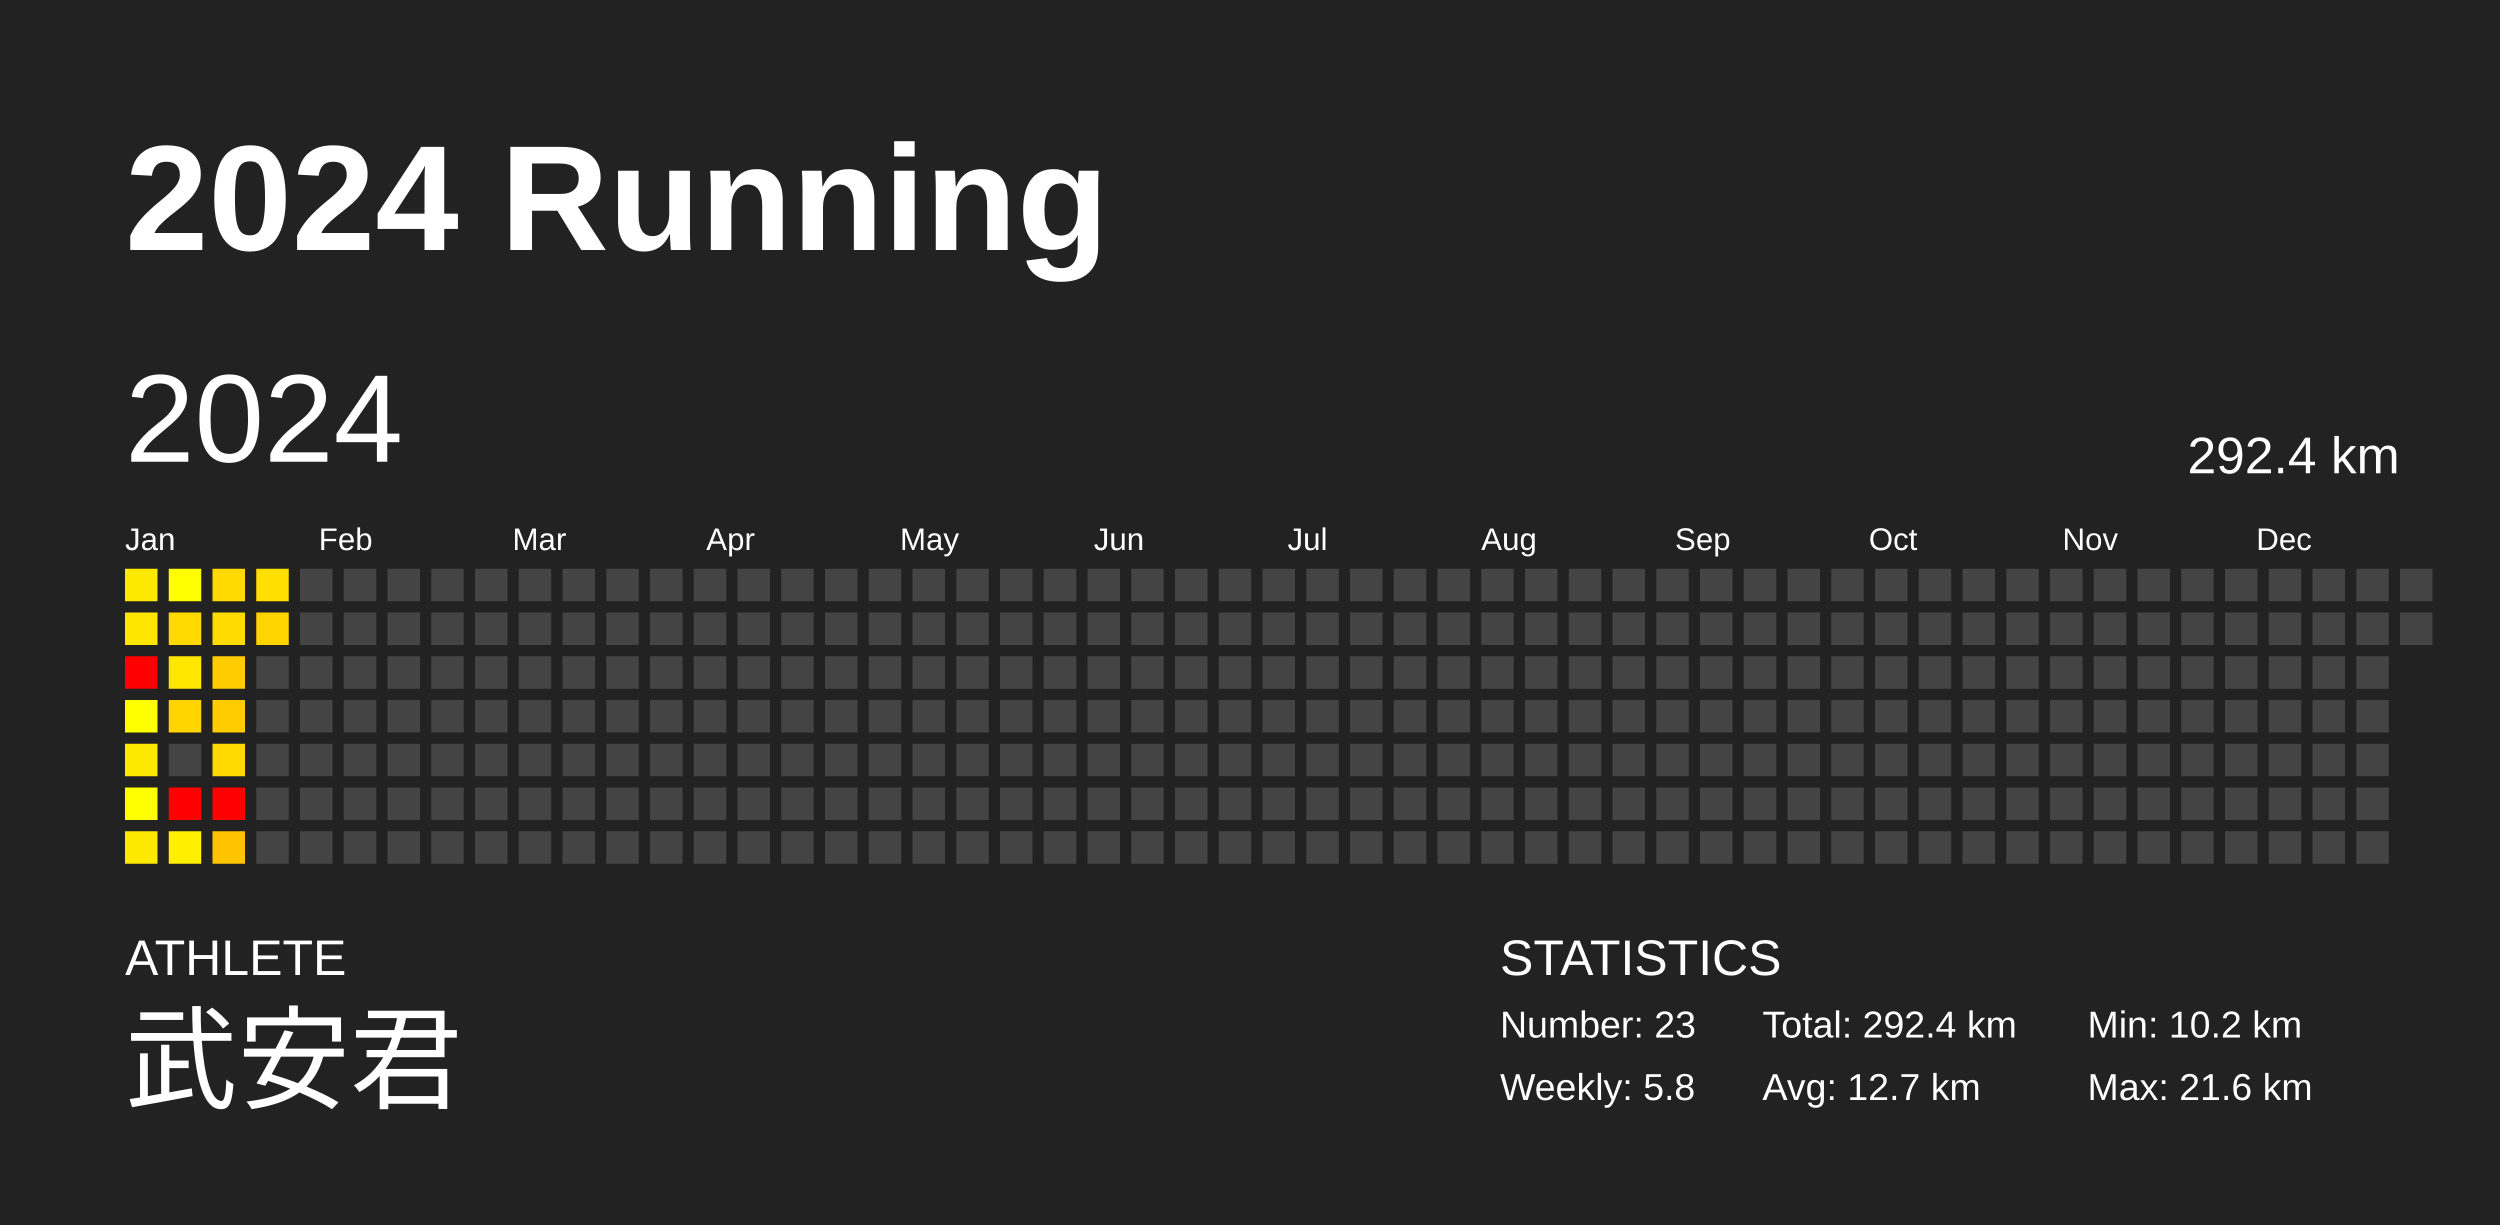
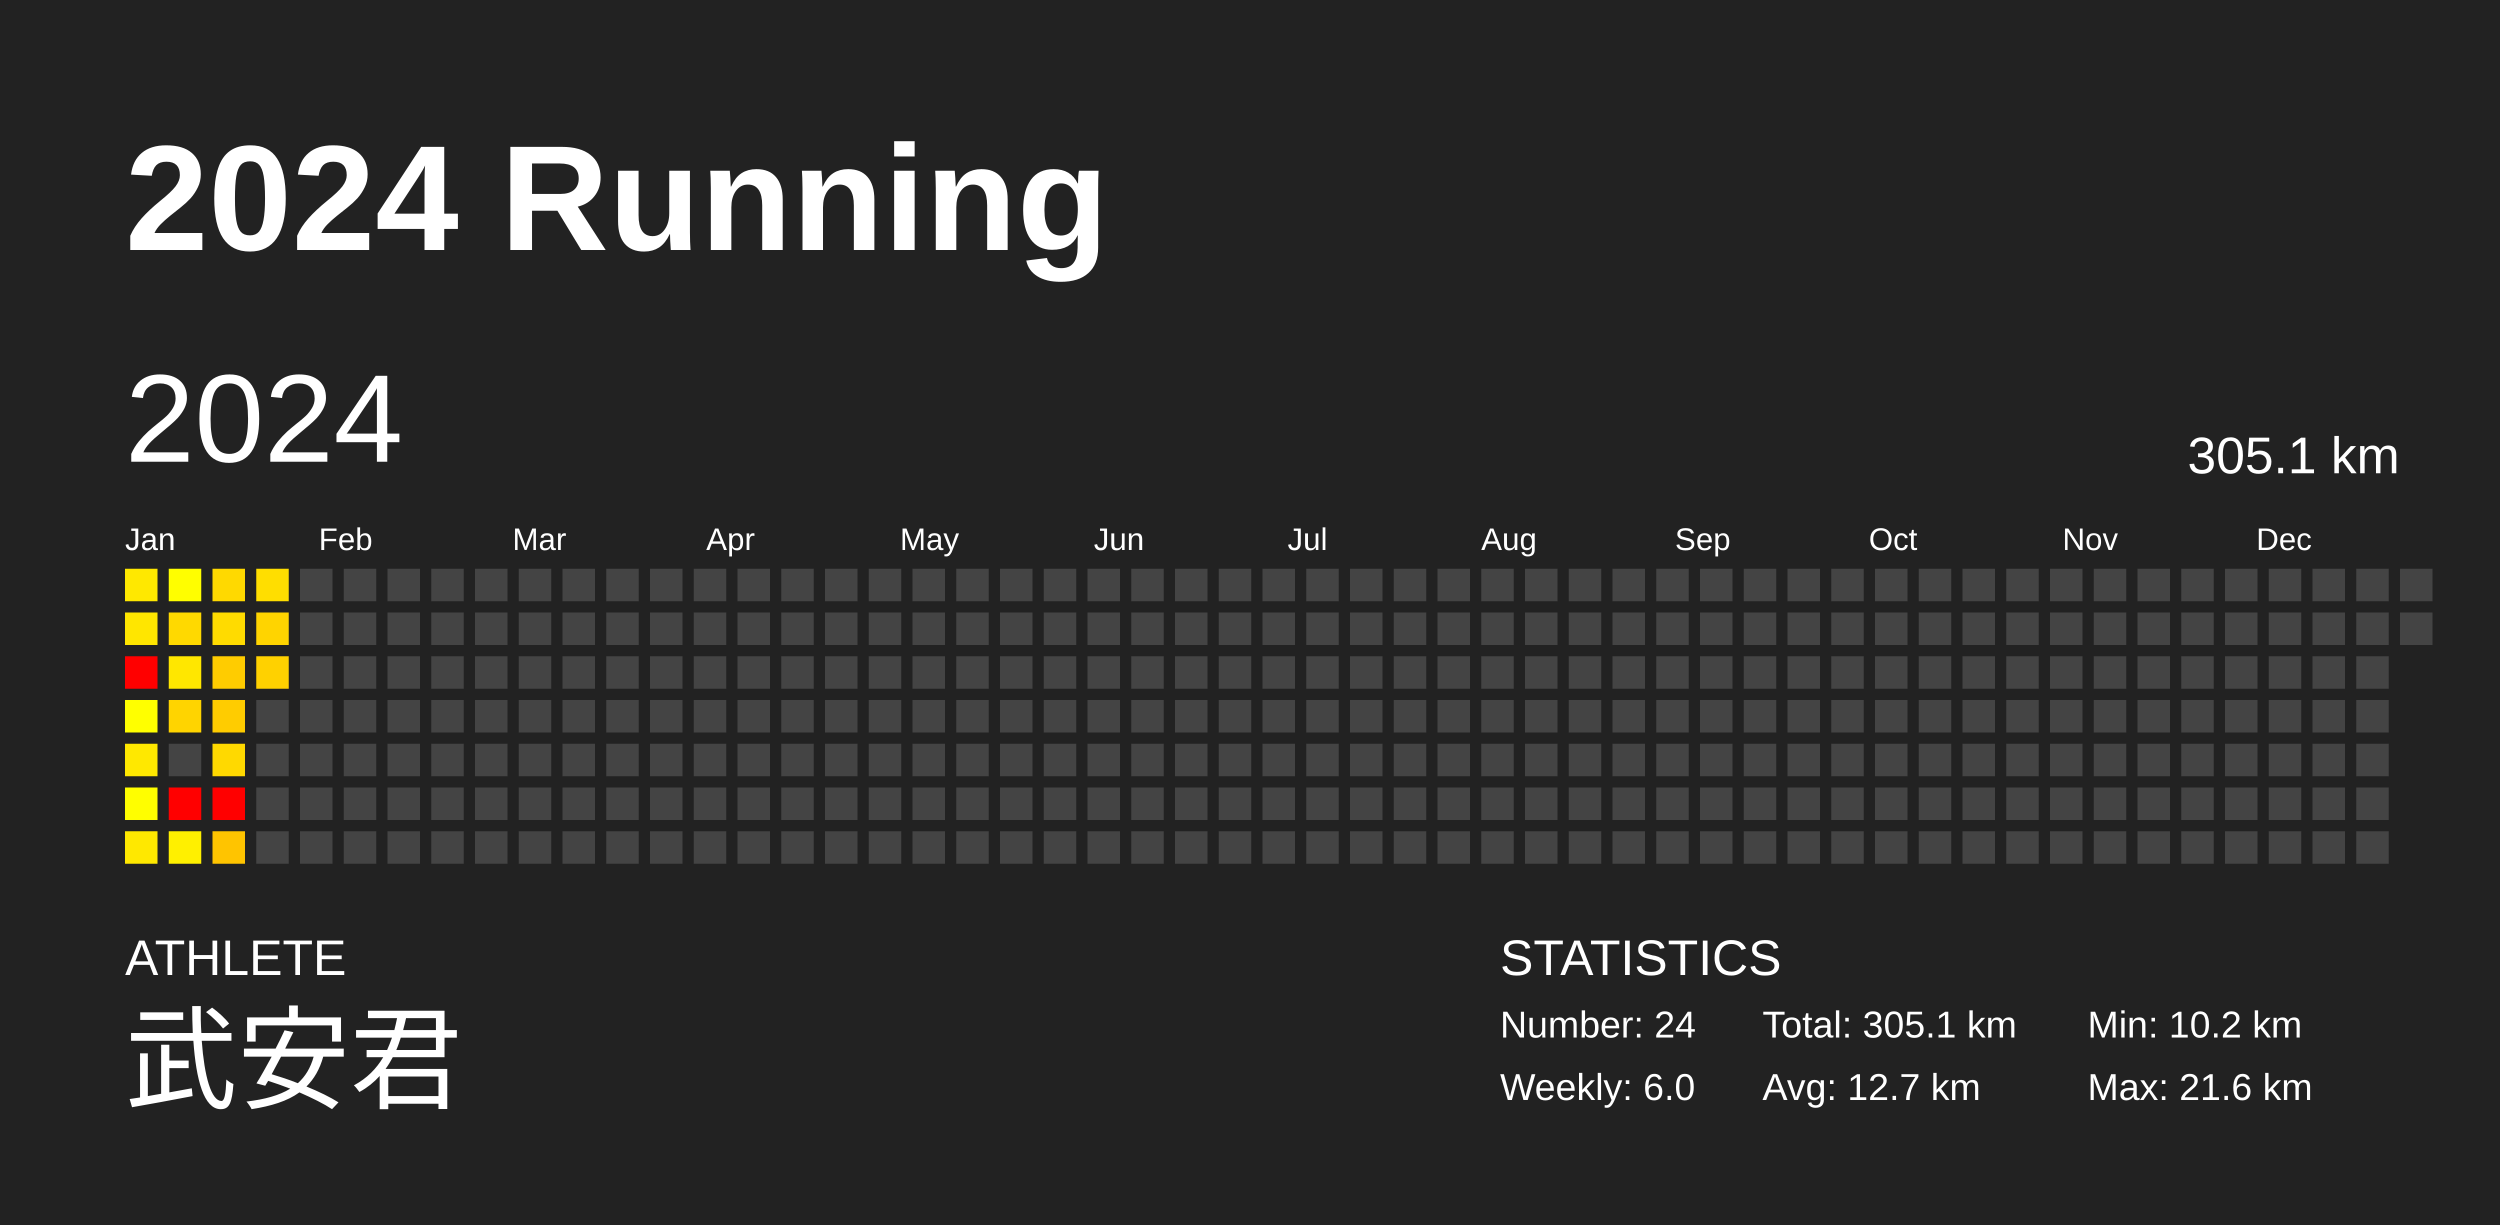
<svg xmlns="http://www.w3.org/2000/svg" baseProfile="full" height="98mm" version="1.1" viewBox="0,0,200,98" width="200mm">
  <defs />
  <rect fill="#222222" height="98" width="200" x="0" y="0" />
  <text fill="#FFFFFF" style="font-size:12px; font-family:Arial; font-weight:bold;" x="10" y="20">2024 Running</text>
  <text fill="#FFFFFF" style="font-size:4px; font-family:Arial" x="10" y="78">ATHLETE</text>
  <text fill="#FFFFFF" style="font-size:9px; font-family:Arial" x="10" y="88">武安君</text>
  <text fill="#FFFFFF" style="font-size:4px; font-family:Arial" x="120" y="78">STATISTICS</text>
-   <text fill="#FFFFFF" style="font-size:3px; font-family:Arial" x="120" y="83">Number: 23</text>
-   <text fill="#FFFFFF" style="font-size:3px; font-family:Arial" x="120" y="88">Weekly: 5.8</text>
-   <text fill="#FFFFFF" style="font-size:3px; font-family:Arial" x="141" y="83">Total: 292.4 km</text>
+   <text fill="#FFFFFF" style="font-size:3px; font-family:Arial" x="120" y="83">Number: 24</text>
+   <text fill="#FFFFFF" style="font-size:3px; font-family:Arial" x="120" y="88">Weekly: 6.0</text>
+   <text fill="#FFFFFF" style="font-size:3px; font-family:Arial" x="141" y="83">Total: 305.1 km</text>
  <text fill="#FFFFFF" style="font-size:3px; font-family:Arial" x="141" y="88">Avg: 12.7 km</text>
  <text fill="#FFFFFF" style="font-size:3px; font-family:Arial" x="167" y="83">Min: 10.2 km</text>
  <text fill="#FFFFFF" style="font-size:3px; font-family:Arial" x="167" y="88">Max: 21.6 km</text>
  <text dominant-baseline="hanging" fill="#FFFFFF" style="font-size:10.0px; font-family:Arial;" x="10" y="30">2024</text>
-   <text dominant-baseline="hanging" fill="#FFFFFF" style="font-size:4.125px; font-family:Arial;" x="175" y="35">292.4 km</text>
+   <text dominant-baseline="hanging" fill="#FFFFFF" style="font-size:4.125px; font-family:Arial;" x="175" y="35">305.1 km</text>
  <text fill="#FFFFFF" style="font-size:2.5px; font-family:Arial" x="10.0" y="44">Jan</text>
  <text fill="#FFFFFF" style="font-size:2.5px; font-family:Arial" x="25.5" y="44">Feb</text>
  <text fill="#FFFFFF" style="font-size:2.5px; font-family:Arial" x="41.0" y="44">Mar</text>
  <text fill="#FFFFFF" style="font-size:2.5px; font-family:Arial" x="56.5" y="44">Apr</text>
  <text fill="#FFFFFF" style="font-size:2.5px; font-family:Arial" x="72.0" y="44">May</text>
  <text fill="#FFFFFF" style="font-size:2.5px; font-family:Arial" x="87.5" y="44">Jun</text>
  <text fill="#FFFFFF" style="font-size:2.5px; font-family:Arial" x="103.0" y="44">Jul</text>
  <text fill="#FFFFFF" style="font-size:2.5px; font-family:Arial" x="118.5" y="44">Aug</text>
  <text fill="#FFFFFF" style="font-size:2.5px; font-family:Arial" x="134.0" y="44">Sep</text>
  <text fill="#FFFFFF" style="font-size:2.5px; font-family:Arial" x="149.5" y="44">Oct</text>
  <text fill="#FFFFFF" style="font-size:2.5px; font-family:Arial" x="165.0" y="44">Nov</text>
  <text fill="#FFFFFF" style="font-size:2.5px; font-family:Arial" x="180.5" y="44">Dec</text>
  <rect fill="#ffe800" height="2.6" width="2.6" x="10.0" y="45.5" />
  <rect fill="#ffe600" height="2.6" width="2.6" x="10.0" y="49.0" />
  <rect fill="red" height="2.6" width="2.6" x="10.0" y="52.5" />
  <rect fill="#ffff00" height="2.6" width="2.6" x="10.0" y="56.0" />
  <rect fill="#ffe800" height="2.6" width="2.6" x="10.0" y="59.5" />
  <rect fill="#fffe00" height="2.6" width="2.6" x="10.0" y="63.0" />
  <rect fill="#ffe800" height="2.6" width="2.6" x="10.0" y="66.5" />
  <rect fill="#fffe00" height="2.6" width="2.6" x="13.5" y="45.5" />
  <rect fill="#ffd900" height="2.6" width="2.6" x="13.5" y="49.0" />
  <rect fill="#ffe700" height="2.6" width="2.6" x="13.5" y="52.5" />
  <rect fill="#ffd400" height="2.6" width="2.6" x="13.5" y="56.0" />
  <rect fill="#444444" height="2.6" width="2.6" x="13.5" y="59.5" />
  <rect fill="red" height="2.6" width="2.6" x="13.5" y="63.0" />
  <rect fill="#fff000" height="2.6" width="2.6" x="13.5" y="66.5" />
  <rect fill="#ffd900" height="2.6" width="2.6" x="17.0" y="45.5" />
  <rect fill="#ffdb00" height="2.6" width="2.6" x="17.0" y="49.0" />
  <rect fill="#ffcc00" height="2.6" width="2.6" x="17.0" y="52.5" />
  <rect fill="#ffcc00" height="2.6" width="2.6" x="17.0" y="56.0" />
  <rect fill="#ffd900" height="2.6" width="2.6" x="17.0" y="59.5" />
  <rect fill="red" height="2.6" width="2.6" x="17.0" y="63.0" />
  <rect fill="#ffc400" height="2.6" width="2.6" x="17.0" y="66.5" />
  <rect fill="#ffde00" height="2.6" width="2.6" x="20.5" y="45.5" />
  <rect fill="#ffd400" height="2.6" width="2.6" x="20.5" y="49.0" />
-   <rect fill="#444444" height="2.6" width="2.6" x="20.5" y="52.5" />
+   <rect fill="#ffd100" height="2.6" width="2.6" x="20.5" y="52.5" />
  <rect fill="#444444" height="2.6" width="2.6" x="20.5" y="56.0" />
  <rect fill="#444444" height="2.6" width="2.6" x="20.5" y="59.5" />
  <rect fill="#444444" height="2.6" width="2.6" x="20.5" y="63.0" />
  <rect fill="#444444" height="2.6" width="2.6" x="20.5" y="66.5" />
  <rect fill="#444444" height="2.6" width="2.6" x="24.0" y="45.5" />
  <rect fill="#444444" height="2.6" width="2.6" x="24.0" y="49.0" />
  <rect fill="#444444" height="2.6" width="2.6" x="24.0" y="52.5" />
  <rect fill="#444444" height="2.6" width="2.6" x="24.0" y="56.0" />
  <rect fill="#444444" height="2.6" width="2.6" x="24.0" y="59.5" />
  <rect fill="#444444" height="2.6" width="2.6" x="24.0" y="63.0" />
  <rect fill="#444444" height="2.6" width="2.6" x="24.0" y="66.5" />
  <rect fill="#444444" height="2.6" width="2.6" x="27.5" y="45.5" />
  <rect fill="#444444" height="2.6" width="2.6" x="27.5" y="49.0" />
  <rect fill="#444444" height="2.6" width="2.6" x="27.5" y="52.5" />
  <rect fill="#444444" height="2.6" width="2.6" x="27.5" y="56.0" />
  <rect fill="#444444" height="2.6" width="2.6" x="27.5" y="59.5" />
  <rect fill="#444444" height="2.6" width="2.6" x="27.5" y="63.0" />
  <rect fill="#444444" height="2.6" width="2.6" x="27.5" y="66.5" />
  <rect fill="#444444" height="2.6" width="2.6" x="31.0" y="45.5" />
  <rect fill="#444444" height="2.6" width="2.6" x="31.0" y="49.0" />
  <rect fill="#444444" height="2.6" width="2.6" x="31.0" y="52.5" />
  <rect fill="#444444" height="2.6" width="2.6" x="31.0" y="56.0" />
  <rect fill="#444444" height="2.6" width="2.6" x="31.0" y="59.5" />
  <rect fill="#444444" height="2.6" width="2.6" x="31.0" y="63.0" />
  <rect fill="#444444" height="2.6" width="2.6" x="31.0" y="66.5" />
  <rect fill="#444444" height="2.6" width="2.6" x="34.5" y="45.5" />
  <rect fill="#444444" height="2.6" width="2.6" x="34.5" y="49.0" />
  <rect fill="#444444" height="2.6" width="2.6" x="34.5" y="52.5" />
  <rect fill="#444444" height="2.6" width="2.6" x="34.5" y="56.0" />
  <rect fill="#444444" height="2.6" width="2.6" x="34.5" y="59.5" />
  <rect fill="#444444" height="2.6" width="2.6" x="34.5" y="63.0" />
  <rect fill="#444444" height="2.6" width="2.6" x="34.5" y="66.5" />
  <rect fill="#444444" height="2.6" width="2.6" x="38.0" y="45.5" />
  <rect fill="#444444" height="2.6" width="2.6" x="38.0" y="49.0" />
  <rect fill="#444444" height="2.6" width="2.6" x="38.0" y="52.5" />
  <rect fill="#444444" height="2.6" width="2.6" x="38.0" y="56.0" />
  <rect fill="#444444" height="2.6" width="2.6" x="38.0" y="59.5" />
  <rect fill="#444444" height="2.6" width="2.6" x="38.0" y="63.0" />
  <rect fill="#444444" height="2.6" width="2.6" x="38.0" y="66.5" />
  <rect fill="#444444" height="2.6" width="2.6" x="41.5" y="45.5" />
  <rect fill="#444444" height="2.6" width="2.6" x="41.5" y="49.0" />
  <rect fill="#444444" height="2.6" width="2.6" x="41.5" y="52.5" />
  <rect fill="#444444" height="2.6" width="2.6" x="41.5" y="56.0" />
  <rect fill="#444444" height="2.6" width="2.6" x="41.5" y="59.5" />
  <rect fill="#444444" height="2.6" width="2.6" x="41.5" y="63.0" />
  <rect fill="#444444" height="2.6" width="2.6" x="41.5" y="66.5" />
  <rect fill="#444444" height="2.6" width="2.6" x="45.0" y="45.5" />
  <rect fill="#444444" height="2.6" width="2.6" x="45.0" y="49.0" />
  <rect fill="#444444" height="2.6" width="2.6" x="45.0" y="52.5" />
  <rect fill="#444444" height="2.6" width="2.6" x="45.0" y="56.0" />
  <rect fill="#444444" height="2.6" width="2.6" x="45.0" y="59.5" />
  <rect fill="#444444" height="2.6" width="2.6" x="45.0" y="63.0" />
  <rect fill="#444444" height="2.6" width="2.6" x="45.0" y="66.5" />
  <rect fill="#444444" height="2.6" width="2.6" x="48.5" y="45.5" />
  <rect fill="#444444" height="2.6" width="2.6" x="48.5" y="49.0" />
  <rect fill="#444444" height="2.6" width="2.6" x="48.5" y="52.5" />
  <rect fill="#444444" height="2.6" width="2.6" x="48.5" y="56.0" />
  <rect fill="#444444" height="2.6" width="2.6" x="48.5" y="59.5" />
  <rect fill="#444444" height="2.6" width="2.6" x="48.5" y="63.0" />
  <rect fill="#444444" height="2.6" width="2.6" x="48.5" y="66.5" />
  <rect fill="#444444" height="2.6" width="2.6" x="52.0" y="45.5" />
  <rect fill="#444444" height="2.6" width="2.6" x="52.0" y="49.0" />
  <rect fill="#444444" height="2.6" width="2.6" x="52.0" y="52.5" />
  <rect fill="#444444" height="2.6" width="2.6" x="52.0" y="56.0" />
  <rect fill="#444444" height="2.6" width="2.6" x="52.0" y="59.5" />
  <rect fill="#444444" height="2.6" width="2.6" x="52.0" y="63.0" />
  <rect fill="#444444" height="2.6" width="2.6" x="52.0" y="66.5" />
  <rect fill="#444444" height="2.6" width="2.6" x="55.5" y="45.5" />
  <rect fill="#444444" height="2.6" width="2.6" x="55.5" y="49.0" />
  <rect fill="#444444" height="2.6" width="2.6" x="55.5" y="52.5" />
  <rect fill="#444444" height="2.6" width="2.6" x="55.5" y="56.0" />
  <rect fill="#444444" height="2.6" width="2.6" x="55.5" y="59.5" />
  <rect fill="#444444" height="2.6" width="2.6" x="55.5" y="63.0" />
  <rect fill="#444444" height="2.6" width="2.6" x="55.5" y="66.5" />
  <rect fill="#444444" height="2.6" width="2.6" x="59.0" y="45.5" />
  <rect fill="#444444" height="2.6" width="2.6" x="59.0" y="49.0" />
  <rect fill="#444444" height="2.6" width="2.6" x="59.0" y="52.5" />
  <rect fill="#444444" height="2.6" width="2.6" x="59.0" y="56.0" />
  <rect fill="#444444" height="2.6" width="2.6" x="59.0" y="59.5" />
  <rect fill="#444444" height="2.6" width="2.6" x="59.0" y="63.0" />
  <rect fill="#444444" height="2.6" width="2.6" x="59.0" y="66.5" />
  <rect fill="#444444" height="2.6" width="2.6" x="62.5" y="45.5" />
  <rect fill="#444444" height="2.6" width="2.6" x="62.5" y="49.0" />
  <rect fill="#444444" height="2.6" width="2.6" x="62.5" y="52.5" />
  <rect fill="#444444" height="2.6" width="2.6" x="62.5" y="56.0" />
  <rect fill="#444444" height="2.6" width="2.6" x="62.5" y="59.5" />
  <rect fill="#444444" height="2.6" width="2.6" x="62.5" y="63.0" />
  <rect fill="#444444" height="2.6" width="2.6" x="62.5" y="66.5" />
  <rect fill="#444444" height="2.6" width="2.6" x="66.0" y="45.5" />
  <rect fill="#444444" height="2.6" width="2.6" x="66.0" y="49.0" />
  <rect fill="#444444" height="2.6" width="2.6" x="66.0" y="52.5" />
  <rect fill="#444444" height="2.6" width="2.6" x="66.0" y="56.0" />
  <rect fill="#444444" height="2.6" width="2.6" x="66.0" y="59.5" />
  <rect fill="#444444" height="2.6" width="2.6" x="66.0" y="63.0" />
  <rect fill="#444444" height="2.6" width="2.6" x="66.0" y="66.5" />
  <rect fill="#444444" height="2.6" width="2.6" x="69.5" y="45.5" />
  <rect fill="#444444" height="2.6" width="2.6" x="69.5" y="49.0" />
  <rect fill="#444444" height="2.6" width="2.6" x="69.5" y="52.5" />
  <rect fill="#444444" height="2.6" width="2.6" x="69.5" y="56.0" />
  <rect fill="#444444" height="2.6" width="2.6" x="69.5" y="59.5" />
  <rect fill="#444444" height="2.6" width="2.6" x="69.5" y="63.0" />
  <rect fill="#444444" height="2.6" width="2.6" x="69.5" y="66.5" />
  <rect fill="#444444" height="2.6" width="2.6" x="73.0" y="45.5" />
  <rect fill="#444444" height="2.6" width="2.6" x="73.0" y="49.0" />
  <rect fill="#444444" height="2.6" width="2.6" x="73.0" y="52.5" />
  <rect fill="#444444" height="2.6" width="2.6" x="73.0" y="56.0" />
  <rect fill="#444444" height="2.6" width="2.6" x="73.0" y="59.5" />
  <rect fill="#444444" height="2.6" width="2.6" x="73.0" y="63.0" />
  <rect fill="#444444" height="2.6" width="2.6" x="73.0" y="66.5" />
  <rect fill="#444444" height="2.6" width="2.6" x="76.5" y="45.5" />
  <rect fill="#444444" height="2.6" width="2.6" x="76.5" y="49.0" />
  <rect fill="#444444" height="2.6" width="2.6" x="76.5" y="52.5" />
  <rect fill="#444444" height="2.6" width="2.6" x="76.5" y="56.0" />
  <rect fill="#444444" height="2.6" width="2.6" x="76.5" y="59.5" />
  <rect fill="#444444" height="2.6" width="2.6" x="76.5" y="63.0" />
  <rect fill="#444444" height="2.6" width="2.6" x="76.5" y="66.5" />
  <rect fill="#444444" height="2.6" width="2.6" x="80.0" y="45.5" />
  <rect fill="#444444" height="2.6" width="2.6" x="80.0" y="49.0" />
  <rect fill="#444444" height="2.6" width="2.6" x="80.0" y="52.5" />
  <rect fill="#444444" height="2.6" width="2.6" x="80.0" y="56.0" />
  <rect fill="#444444" height="2.6" width="2.6" x="80.0" y="59.5" />
  <rect fill="#444444" height="2.6" width="2.6" x="80.0" y="63.0" />
  <rect fill="#444444" height="2.6" width="2.6" x="80.0" y="66.5" />
  <rect fill="#444444" height="2.6" width="2.6" x="83.5" y="45.5" />
  <rect fill="#444444" height="2.6" width="2.6" x="83.5" y="49.0" />
  <rect fill="#444444" height="2.6" width="2.6" x="83.5" y="52.5" />
  <rect fill="#444444" height="2.6" width="2.6" x="83.5" y="56.0" />
  <rect fill="#444444" height="2.6" width="2.6" x="83.5" y="59.5" />
  <rect fill="#444444" height="2.6" width="2.6" x="83.5" y="63.0" />
  <rect fill="#444444" height="2.6" width="2.6" x="83.5" y="66.5" />
  <rect fill="#444444" height="2.6" width="2.6" x="87.0" y="45.5" />
  <rect fill="#444444" height="2.6" width="2.6" x="87.0" y="49.0" />
  <rect fill="#444444" height="2.6" width="2.6" x="87.0" y="52.5" />
  <rect fill="#444444" height="2.6" width="2.6" x="87.0" y="56.0" />
  <rect fill="#444444" height="2.6" width="2.6" x="87.0" y="59.5" />
  <rect fill="#444444" height="2.6" width="2.6" x="87.0" y="63.0" />
  <rect fill="#444444" height="2.6" width="2.6" x="87.0" y="66.5" />
  <rect fill="#444444" height="2.6" width="2.6" x="90.5" y="45.5" />
  <rect fill="#444444" height="2.6" width="2.6" x="90.5" y="49.0" />
  <rect fill="#444444" height="2.6" width="2.6" x="90.5" y="52.5" />
  <rect fill="#444444" height="2.6" width="2.6" x="90.5" y="56.0" />
  <rect fill="#444444" height="2.6" width="2.6" x="90.5" y="59.5" />
  <rect fill="#444444" height="2.6" width="2.6" x="90.5" y="63.0" />
  <rect fill="#444444" height="2.6" width="2.6" x="90.5" y="66.5" />
  <rect fill="#444444" height="2.6" width="2.6" x="94.0" y="45.5" />
  <rect fill="#444444" height="2.6" width="2.6" x="94.0" y="49.0" />
  <rect fill="#444444" height="2.6" width="2.6" x="94.0" y="52.5" />
  <rect fill="#444444" height="2.6" width="2.6" x="94.0" y="56.0" />
  <rect fill="#444444" height="2.6" width="2.6" x="94.0" y="59.5" />
  <rect fill="#444444" height="2.6" width="2.6" x="94.0" y="63.0" />
  <rect fill="#444444" height="2.6" width="2.6" x="94.0" y="66.5" />
  <rect fill="#444444" height="2.6" width="2.6" x="97.5" y="45.5" />
  <rect fill="#444444" height="2.6" width="2.6" x="97.5" y="49.0" />
  <rect fill="#444444" height="2.6" width="2.6" x="97.5" y="52.5" />
  <rect fill="#444444" height="2.6" width="2.6" x="97.5" y="56.0" />
  <rect fill="#444444" height="2.6" width="2.6" x="97.5" y="59.5" />
  <rect fill="#444444" height="2.6" width="2.6" x="97.5" y="63.0" />
  <rect fill="#444444" height="2.6" width="2.6" x="97.5" y="66.5" />
  <rect fill="#444444" height="2.6" width="2.6" x="101.0" y="45.5" />
  <rect fill="#444444" height="2.6" width="2.6" x="101.0" y="49.0" />
  <rect fill="#444444" height="2.6" width="2.6" x="101.0" y="52.5" />
  <rect fill="#444444" height="2.6" width="2.6" x="101.0" y="56.0" />
  <rect fill="#444444" height="2.6" width="2.6" x="101.0" y="59.5" />
  <rect fill="#444444" height="2.6" width="2.6" x="101.0" y="63.0" />
  <rect fill="#444444" height="2.6" width="2.6" x="101.0" y="66.5" />
  <rect fill="#444444" height="2.6" width="2.6" x="104.5" y="45.5" />
  <rect fill="#444444" height="2.6" width="2.6" x="104.5" y="49.0" />
  <rect fill="#444444" height="2.6" width="2.6" x="104.5" y="52.5" />
  <rect fill="#444444" height="2.6" width="2.6" x="104.5" y="56.0" />
  <rect fill="#444444" height="2.6" width="2.6" x="104.5" y="59.5" />
  <rect fill="#444444" height="2.6" width="2.6" x="104.5" y="63.0" />
  <rect fill="#444444" height="2.6" width="2.6" x="104.5" y="66.5" />
  <rect fill="#444444" height="2.6" width="2.6" x="108.0" y="45.5" />
  <rect fill="#444444" height="2.6" width="2.6" x="108.0" y="49.0" />
  <rect fill="#444444" height="2.6" width="2.6" x="108.0" y="52.5" />
  <rect fill="#444444" height="2.6" width="2.6" x="108.0" y="56.0" />
  <rect fill="#444444" height="2.6" width="2.6" x="108.0" y="59.5" />
  <rect fill="#444444" height="2.6" width="2.6" x="108.0" y="63.0" />
  <rect fill="#444444" height="2.6" width="2.6" x="108.0" y="66.5" />
  <rect fill="#444444" height="2.6" width="2.6" x="111.5" y="45.5" />
  <rect fill="#444444" height="2.6" width="2.6" x="111.5" y="49.0" />
  <rect fill="#444444" height="2.6" width="2.6" x="111.5" y="52.5" />
  <rect fill="#444444" height="2.6" width="2.6" x="111.5" y="56.0" />
  <rect fill="#444444" height="2.6" width="2.6" x="111.5" y="59.5" />
  <rect fill="#444444" height="2.6" width="2.6" x="111.5" y="63.0" />
  <rect fill="#444444" height="2.6" width="2.6" x="111.5" y="66.5" />
  <rect fill="#444444" height="2.6" width="2.6" x="115.0" y="45.5" />
  <rect fill="#444444" height="2.6" width="2.6" x="115.0" y="49.0" />
  <rect fill="#444444" height="2.6" width="2.6" x="115.0" y="52.5" />
  <rect fill="#444444" height="2.6" width="2.6" x="115.0" y="56.0" />
  <rect fill="#444444" height="2.6" width="2.6" x="115.0" y="59.5" />
  <rect fill="#444444" height="2.6" width="2.6" x="115.0" y="63.0" />
  <rect fill="#444444" height="2.6" width="2.6" x="115.0" y="66.5" />
  <rect fill="#444444" height="2.6" width="2.6" x="118.5" y="45.5" />
  <rect fill="#444444" height="2.6" width="2.6" x="118.5" y="49.0" />
  <rect fill="#444444" height="2.6" width="2.6" x="118.5" y="52.5" />
  <rect fill="#444444" height="2.6" width="2.6" x="118.5" y="56.0" />
  <rect fill="#444444" height="2.6" width="2.6" x="118.5" y="59.5" />
  <rect fill="#444444" height="2.6" width="2.6" x="118.5" y="63.0" />
  <rect fill="#444444" height="2.6" width="2.6" x="118.5" y="66.5" />
  <rect fill="#444444" height="2.6" width="2.6" x="122.0" y="45.5" />
  <rect fill="#444444" height="2.6" width="2.6" x="122.0" y="49.0" />
  <rect fill="#444444" height="2.6" width="2.6" x="122.0" y="52.5" />
  <rect fill="#444444" height="2.6" width="2.6" x="122.0" y="56.0" />
  <rect fill="#444444" height="2.6" width="2.6" x="122.0" y="59.5" />
  <rect fill="#444444" height="2.6" width="2.6" x="122.0" y="63.0" />
  <rect fill="#444444" height="2.6" width="2.6" x="122.0" y="66.5" />
  <rect fill="#444444" height="2.6" width="2.6" x="125.5" y="45.5" />
  <rect fill="#444444" height="2.6" width="2.6" x="125.5" y="49.0" />
  <rect fill="#444444" height="2.6" width="2.6" x="125.5" y="52.5" />
  <rect fill="#444444" height="2.6" width="2.6" x="125.5" y="56.0" />
  <rect fill="#444444" height="2.6" width="2.6" x="125.5" y="59.5" />
  <rect fill="#444444" height="2.6" width="2.6" x="125.5" y="63.0" />
  <rect fill="#444444" height="2.6" width="2.6" x="125.5" y="66.5" />
  <rect fill="#444444" height="2.6" width="2.6" x="129.0" y="45.5" />
  <rect fill="#444444" height="2.6" width="2.6" x="129.0" y="49.0" />
  <rect fill="#444444" height="2.6" width="2.6" x="129.0" y="52.5" />
  <rect fill="#444444" height="2.6" width="2.6" x="129.0" y="56.0" />
  <rect fill="#444444" height="2.6" width="2.6" x="129.0" y="59.5" />
  <rect fill="#444444" height="2.6" width="2.6" x="129.0" y="63.0" />
  <rect fill="#444444" height="2.6" width="2.6" x="129.0" y="66.5" />
  <rect fill="#444444" height="2.6" width="2.6" x="132.5" y="45.5" />
  <rect fill="#444444" height="2.6" width="2.6" x="132.5" y="49.0" />
  <rect fill="#444444" height="2.6" width="2.6" x="132.5" y="52.5" />
  <rect fill="#444444" height="2.6" width="2.6" x="132.5" y="56.0" />
  <rect fill="#444444" height="2.6" width="2.6" x="132.5" y="59.5" />
  <rect fill="#444444" height="2.6" width="2.6" x="132.5" y="63.0" />
  <rect fill="#444444" height="2.6" width="2.6" x="132.5" y="66.5" />
  <rect fill="#444444" height="2.6" width="2.6" x="136.0" y="45.5" />
  <rect fill="#444444" height="2.6" width="2.6" x="136.0" y="49.0" />
  <rect fill="#444444" height="2.6" width="2.6" x="136.0" y="52.5" />
  <rect fill="#444444" height="2.6" width="2.6" x="136.0" y="56.0" />
  <rect fill="#444444" height="2.6" width="2.6" x="136.0" y="59.5" />
  <rect fill="#444444" height="2.6" width="2.6" x="136.0" y="63.0" />
  <rect fill="#444444" height="2.6" width="2.6" x="136.0" y="66.5" />
  <rect fill="#444444" height="2.6" width="2.6" x="139.5" y="45.5" />
  <rect fill="#444444" height="2.6" width="2.6" x="139.5" y="49.0" />
  <rect fill="#444444" height="2.6" width="2.6" x="139.5" y="52.5" />
  <rect fill="#444444" height="2.6" width="2.6" x="139.5" y="56.0" />
  <rect fill="#444444" height="2.6" width="2.6" x="139.5" y="59.5" />
  <rect fill="#444444" height="2.6" width="2.6" x="139.5" y="63.0" />
  <rect fill="#444444" height="2.6" width="2.6" x="139.5" y="66.5" />
  <rect fill="#444444" height="2.6" width="2.6" x="143.0" y="45.5" />
  <rect fill="#444444" height="2.6" width="2.6" x="143.0" y="49.0" />
  <rect fill="#444444" height="2.6" width="2.6" x="143.0" y="52.5" />
  <rect fill="#444444" height="2.6" width="2.6" x="143.0" y="56.0" />
  <rect fill="#444444" height="2.6" width="2.6" x="143.0" y="59.5" />
  <rect fill="#444444" height="2.6" width="2.6" x="143.0" y="63.0" />
  <rect fill="#444444" height="2.6" width="2.6" x="143.0" y="66.5" />
  <rect fill="#444444" height="2.6" width="2.6" x="146.5" y="45.5" />
  <rect fill="#444444" height="2.6" width="2.6" x="146.5" y="49.0" />
  <rect fill="#444444" height="2.6" width="2.6" x="146.5" y="52.5" />
  <rect fill="#444444" height="2.6" width="2.6" x="146.5" y="56.0" />
  <rect fill="#444444" height="2.6" width="2.6" x="146.5" y="59.5" />
  <rect fill="#444444" height="2.6" width="2.6" x="146.5" y="63.0" />
  <rect fill="#444444" height="2.6" width="2.6" x="146.5" y="66.5" />
  <rect fill="#444444" height="2.6" width="2.6" x="150.0" y="45.5" />
  <rect fill="#444444" height="2.6" width="2.6" x="150.0" y="49.0" />
  <rect fill="#444444" height="2.6" width="2.6" x="150.0" y="52.5" />
  <rect fill="#444444" height="2.6" width="2.6" x="150.0" y="56.0" />
  <rect fill="#444444" height="2.6" width="2.6" x="150.0" y="59.5" />
  <rect fill="#444444" height="2.6" width="2.6" x="150.0" y="63.0" />
  <rect fill="#444444" height="2.6" width="2.6" x="150.0" y="66.5" />
  <rect fill="#444444" height="2.6" width="2.6" x="153.5" y="45.5" />
  <rect fill="#444444" height="2.6" width="2.6" x="153.5" y="49.0" />
  <rect fill="#444444" height="2.6" width="2.6" x="153.5" y="52.5" />
  <rect fill="#444444" height="2.6" width="2.6" x="153.5" y="56.0" />
  <rect fill="#444444" height="2.6" width="2.6" x="153.5" y="59.5" />
  <rect fill="#444444" height="2.6" width="2.6" x="153.5" y="63.0" />
  <rect fill="#444444" height="2.6" width="2.6" x="153.5" y="66.5" />
  <rect fill="#444444" height="2.6" width="2.6" x="157.0" y="45.5" />
  <rect fill="#444444" height="2.6" width="2.6" x="157.0" y="49.0" />
  <rect fill="#444444" height="2.6" width="2.6" x="157.0" y="52.5" />
  <rect fill="#444444" height="2.6" width="2.6" x="157.0" y="56.0" />
  <rect fill="#444444" height="2.6" width="2.6" x="157.0" y="59.5" />
  <rect fill="#444444" height="2.6" width="2.6" x="157.0" y="63.0" />
  <rect fill="#444444" height="2.6" width="2.6" x="157.0" y="66.5" />
  <rect fill="#444444" height="2.6" width="2.6" x="160.5" y="45.5" />
  <rect fill="#444444" height="2.6" width="2.6" x="160.5" y="49.0" />
  <rect fill="#444444" height="2.6" width="2.6" x="160.5" y="52.5" />
  <rect fill="#444444" height="2.6" width="2.6" x="160.5" y="56.0" />
  <rect fill="#444444" height="2.6" width="2.6" x="160.5" y="59.5" />
  <rect fill="#444444" height="2.6" width="2.6" x="160.5" y="63.0" />
  <rect fill="#444444" height="2.6" width="2.6" x="160.5" y="66.5" />
  <rect fill="#444444" height="2.6" width="2.6" x="164.0" y="45.5" />
  <rect fill="#444444" height="2.6" width="2.6" x="164.0" y="49.0" />
  <rect fill="#444444" height="2.6" width="2.6" x="164.0" y="52.5" />
  <rect fill="#444444" height="2.6" width="2.6" x="164.0" y="56.0" />
  <rect fill="#444444" height="2.6" width="2.6" x="164.0" y="59.5" />
  <rect fill="#444444" height="2.6" width="2.6" x="164.0" y="63.0" />
  <rect fill="#444444" height="2.6" width="2.6" x="164.0" y="66.5" />
  <rect fill="#444444" height="2.6" width="2.6" x="167.5" y="45.5" />
  <rect fill="#444444" height="2.6" width="2.6" x="167.5" y="49.0" />
  <rect fill="#444444" height="2.6" width="2.6" x="167.5" y="52.5" />
  <rect fill="#444444" height="2.6" width="2.6" x="167.5" y="56.0" />
  <rect fill="#444444" height="2.6" width="2.6" x="167.5" y="59.5" />
  <rect fill="#444444" height="2.6" width="2.6" x="167.5" y="63.0" />
  <rect fill="#444444" height="2.6" width="2.6" x="167.5" y="66.5" />
  <rect fill="#444444" height="2.6" width="2.6" x="171.0" y="45.5" />
  <rect fill="#444444" height="2.6" width="2.6" x="171.0" y="49.0" />
  <rect fill="#444444" height="2.6" width="2.6" x="171.0" y="52.5" />
  <rect fill="#444444" height="2.6" width="2.6" x="171.0" y="56.0" />
  <rect fill="#444444" height="2.6" width="2.6" x="171.0" y="59.5" />
  <rect fill="#444444" height="2.6" width="2.6" x="171.0" y="63.0" />
  <rect fill="#444444" height="2.6" width="2.6" x="171.0" y="66.5" />
  <rect fill="#444444" height="2.6" width="2.6" x="174.5" y="45.5" />
  <rect fill="#444444" height="2.6" width="2.6" x="174.5" y="49.0" />
  <rect fill="#444444" height="2.6" width="2.6" x="174.5" y="52.5" />
  <rect fill="#444444" height="2.6" width="2.6" x="174.5" y="56.0" />
  <rect fill="#444444" height="2.6" width="2.6" x="174.5" y="59.5" />
  <rect fill="#444444" height="2.6" width="2.6" x="174.5" y="63.0" />
  <rect fill="#444444" height="2.6" width="2.6" x="174.5" y="66.5" />
  <rect fill="#444444" height="2.6" width="2.6" x="178.0" y="45.5" />
  <rect fill="#444444" height="2.6" width="2.6" x="178.0" y="49.0" />
  <rect fill="#444444" height="2.6" width="2.6" x="178.0" y="52.5" />
  <rect fill="#444444" height="2.6" width="2.6" x="178.0" y="56.0" />
  <rect fill="#444444" height="2.6" width="2.6" x="178.0" y="59.5" />
  <rect fill="#444444" height="2.6" width="2.6" x="178.0" y="63.0" />
  <rect fill="#444444" height="2.6" width="2.6" x="178.0" y="66.5" />
  <rect fill="#444444" height="2.6" width="2.6" x="181.5" y="45.5" />
  <rect fill="#444444" height="2.6" width="2.6" x="181.5" y="49.0" />
  <rect fill="#444444" height="2.6" width="2.6" x="181.5" y="52.5" />
  <rect fill="#444444" height="2.6" width="2.6" x="181.5" y="56.0" />
  <rect fill="#444444" height="2.6" width="2.6" x="181.5" y="59.5" />
  <rect fill="#444444" height="2.6" width="2.6" x="181.5" y="63.0" />
  <rect fill="#444444" height="2.6" width="2.6" x="181.5" y="66.5" />
  <rect fill="#444444" height="2.6" width="2.6" x="185.0" y="45.5" />
  <rect fill="#444444" height="2.6" width="2.6" x="185.0" y="49.0" />
  <rect fill="#444444" height="2.6" width="2.6" x="185.0" y="52.5" />
  <rect fill="#444444" height="2.6" width="2.6" x="185.0" y="56.0" />
  <rect fill="#444444" height="2.6" width="2.6" x="185.0" y="59.5" />
  <rect fill="#444444" height="2.6" width="2.6" x="185.0" y="63.0" />
  <rect fill="#444444" height="2.6" width="2.6" x="185.0" y="66.5" />
  <rect fill="#444444" height="2.6" width="2.6" x="188.5" y="45.5" />
  <rect fill="#444444" height="2.6" width="2.6" x="188.5" y="49.0" />
  <rect fill="#444444" height="2.6" width="2.6" x="188.5" y="52.5" />
  <rect fill="#444444" height="2.6" width="2.6" x="188.5" y="56.0" />
  <rect fill="#444444" height="2.6" width="2.6" x="188.5" y="59.5" />
  <rect fill="#444444" height="2.6" width="2.6" x="188.5" y="63.0" />
  <rect fill="#444444" height="2.6" width="2.6" x="188.5" y="66.5" />
  <rect fill="#444444" height="2.6" width="2.6" x="192.0" y="45.5" />
  <rect fill="#444444" height="2.6" width="2.6" x="192.0" y="49.0" />
</svg>
